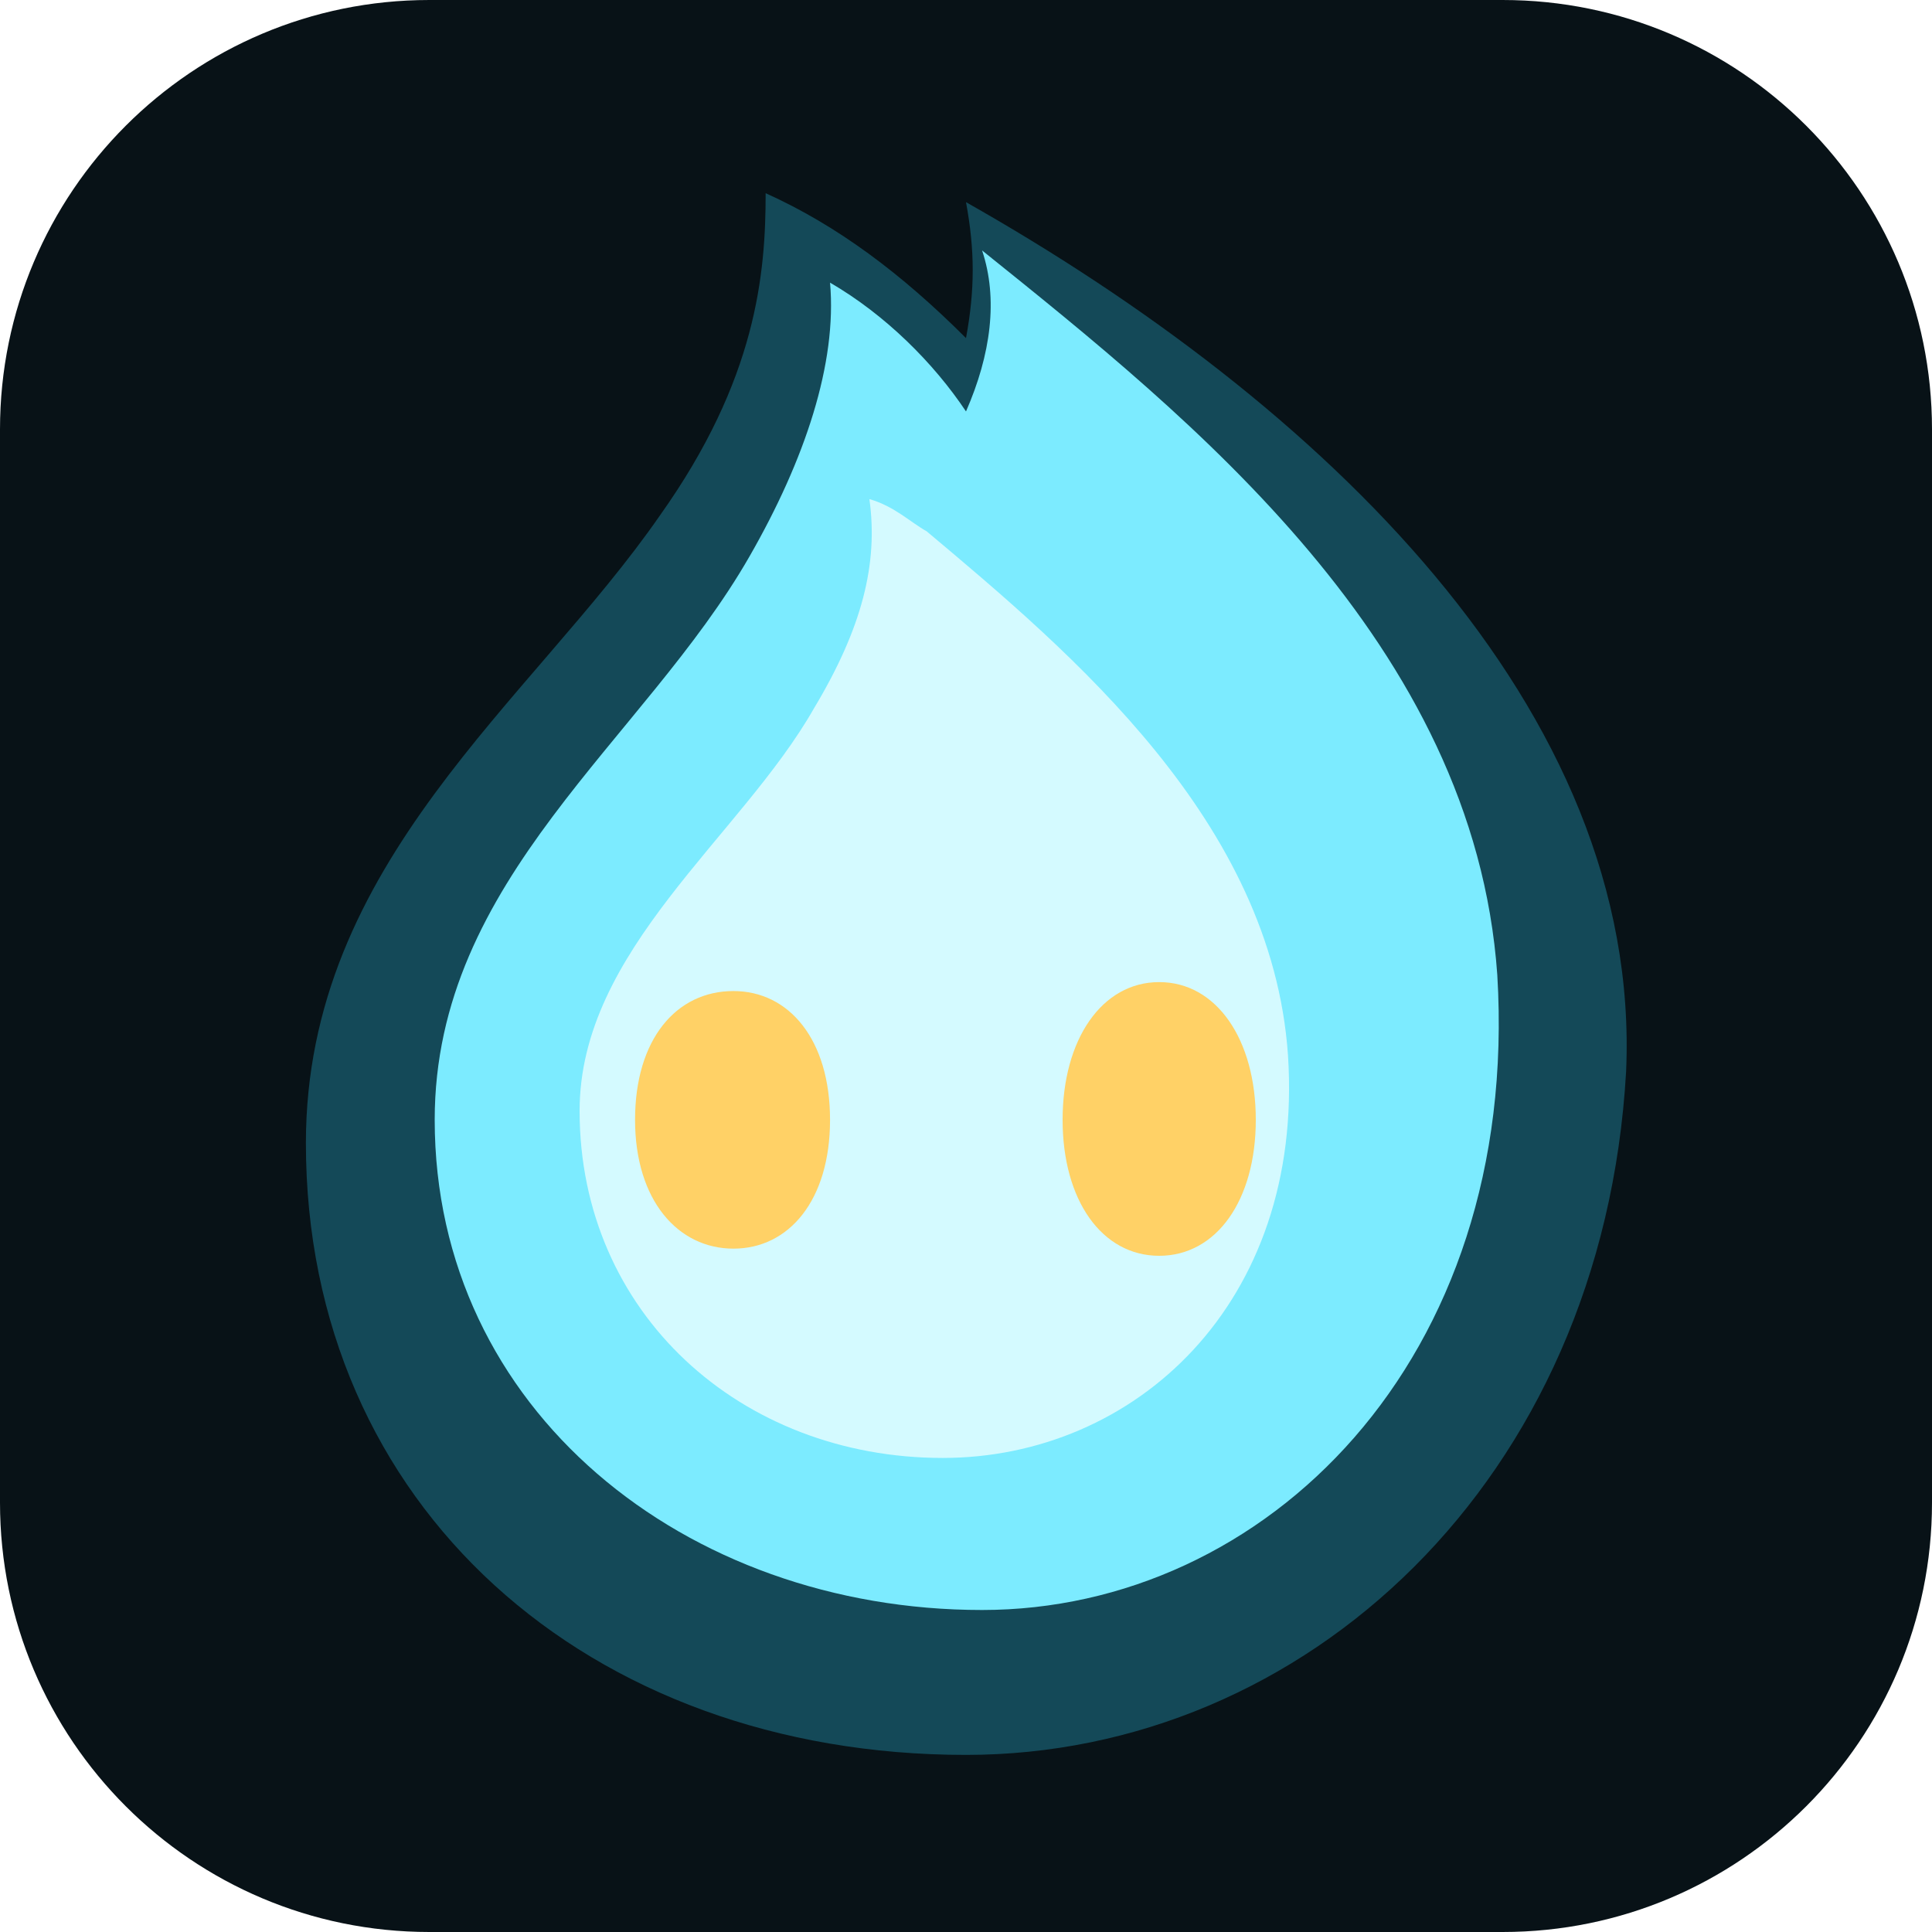
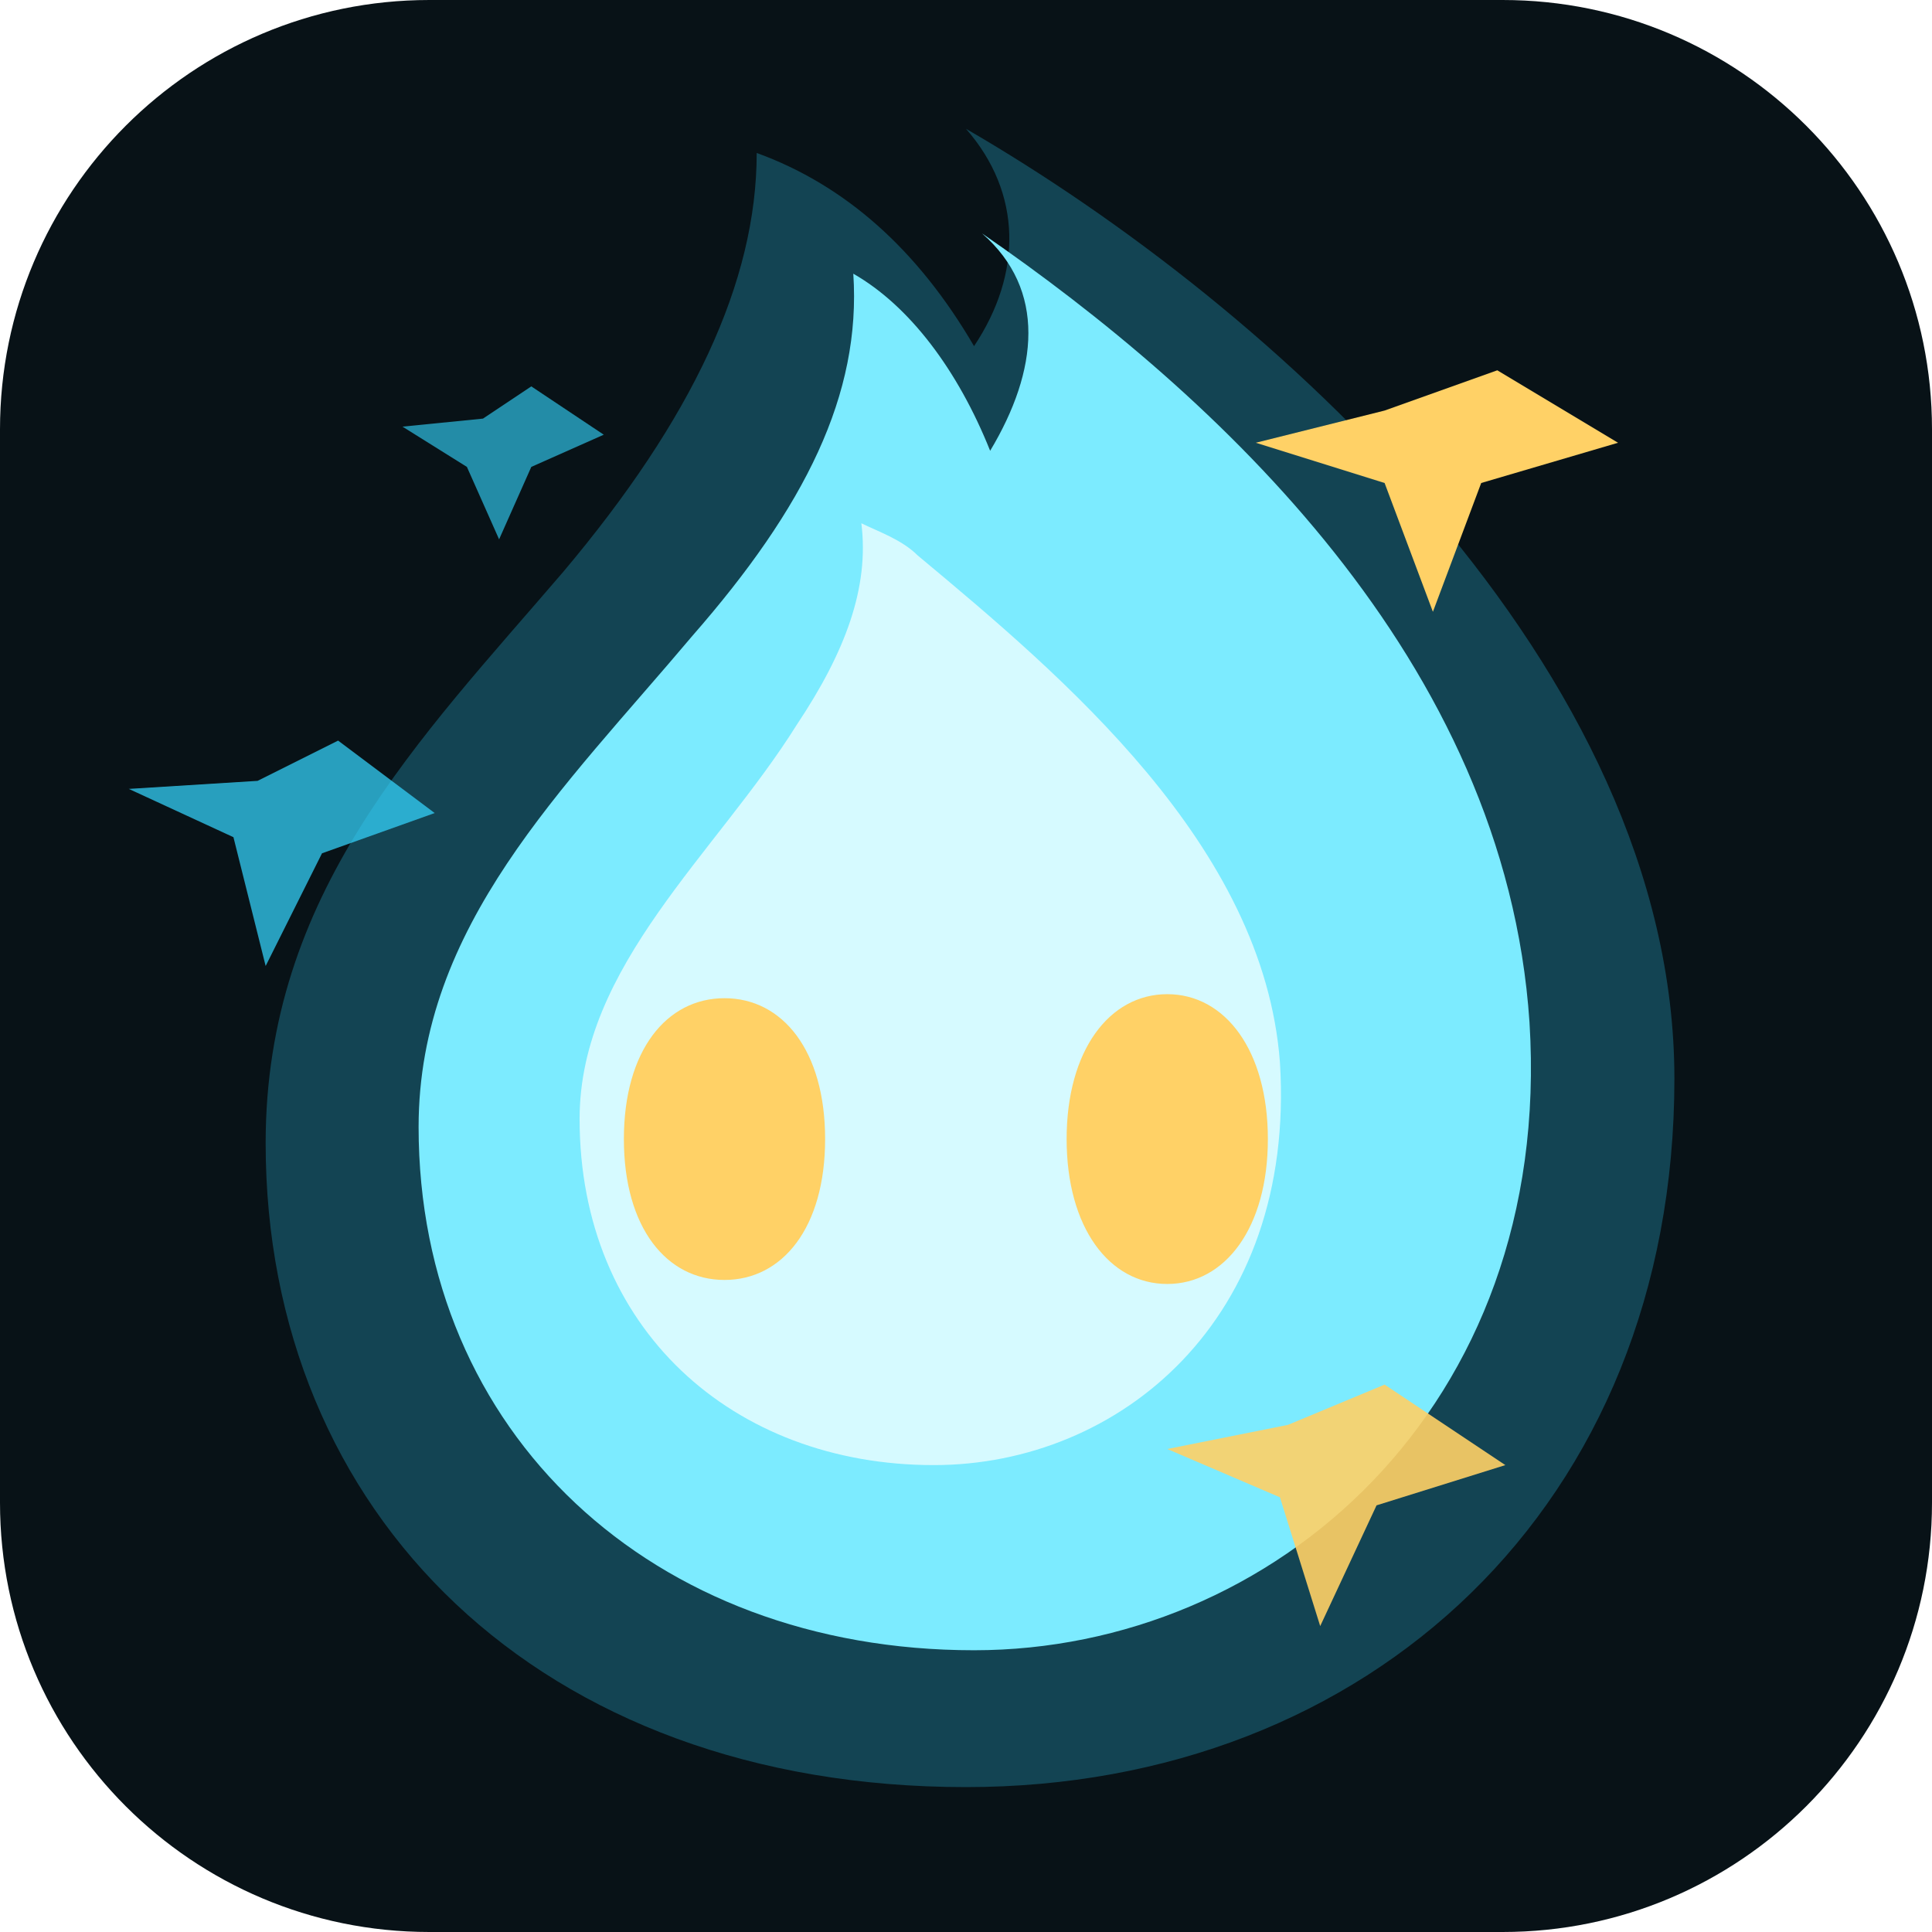
<svg xmlns="http://www.w3.org/2000/svg" viewBox="0 0 108 108" role="img" aria-label="Miyo will-o-wisp mark">
  <rect width="108" height="108" rx="24" fill="#081217" />
-   <path fill="#35D6FF" fill-opacity=".28" d="M54 11.3c19.8 11.2 37.8 28.3 36.9 48.6-1.3 22.9-18 38.2-36.9 38.2-21.1 0-36.9-13.9-36.9-34.2 0-15.7 12.6-24.7 19.8-35.1 5.4-7.6 5.9-13.5 5.9-18 4 1.8 7.6 4.5 11.2 8.1.5-2.7.5-4.9 0-7.6Z" />
-   <path fill="#7CEBFF" d="M54.9 14c11.7 9.4 27.5 22 28.8 40.5C85 76.1 70.7 90 54.9 90 38.3 90 24.3 78.8 24.3 62.6c0-13.5 11.7-21.2 17.6-31.5 3.1-5.4 4.9-10.8 4.5-15.3 3.1 1.8 5.8 4.5 7.6 7.2 1.4-3.2 1.8-6.3.9-9Z" />
-   <path fill="#E8FDFF" fill-opacity=".82" d="M51.8 29.7C59.9 36.5 71.1 45.9 72 59c.9 13.9-8.6 22.5-19.3 22.5-11.3 0-20.3-8.1-20.3-19.4 0-9 9-15.3 13.1-22.5 2.7-4.5 3.6-8.1 3.1-11.7 1.4.4 2.3 1.3 3.2 1.8Z" />
-   <path fill="#FFD166" d="M41 55.4c3.1 0 5.4 2.7 5.4 7.2s-2.3 7.2-5.4 7.2-5.5-2.7-5.5-7.2 2.3-7.2 5.5-7.2ZM64.8 54.9c3.2 0 5.4 3.2 5.4 7.7s-2.2 7.6-5.4 7.6-5.4-3.1-5.4-7.6 2.2-7.7 5.4-7.7Z" />
+   <g transform="scale(4.5)">
+     <path fill="#35D6FF" fill-opacity=".26" d="M12 1.6c3.8 2.2 8.8 6.7 8.8 11.8 0 5.3-3.8 8.8-8.8 8.8-5.3 0-8.7-3.4-8.7-8 0-3.1 1.9-5 3.7-7.1 1.6-1.9 2.4-3.6 2.4-5.2 1.1.4 2 1.2 2.7 2.4.6-.9.6-1.9-.1-2.7Z" />
+     <path fill="#7CEBFF" d="M12.2 2.9c2.9 2 6.5 5.3 6.8 9.8.3 4.8-3.2 7.8-6.9 7.8-4 0-6.9-2.7-6.9-6.5 0-2.5 1.8-4.2 3.4-6.1 1.4-1.6 2.1-3 2-4.5.7.4 1.3 1.2 1.7 2.2.6-1 .7-2-.1-2.7Z" />
+     <path fill="#E8FDFF" fill-opacity=".84" d="M11.4 6.9c1.8 1.5 4.3 3.6 4.5 6.3.2 3.2-2 5-4.3 5-2.5 0-4.4-1.7-4.4-4.3 0-1.9 1.7-3.3 2.7-4.9.6-.9.9-1.7.8-2.5.2.1.5.2.7.4Z" />
+     <path fill="#FFD166" d="M9 12.4c.72 0 1.25.65 1.25 1.75S9.72 15.9 9 15.9s-1.25-.65-1.25-1.75S8.28 12.4 9 12.4ZM14.5 12.35c.72 0 1.25.7 1.25 1.8s-.53 1.8-1.25 1.8-1.25-.7-1.25-1.8.53-1.8 1.25-1.8Z" />
+     <path fill="#FFD166" d="M18.6 4.6 20.1 5.5 18.4 6 17.8 7.6 17.2 6 15.6 5.5 17.2 5.1Z" />
+     <path fill="#35D6FF" fill-opacity=".72" d="M4.2 9.2 5.4 10.1 4 10.6 3.3 12 2.9 10.4 1.6 9.8 3.2 9.7Z" />
+     <path fill="#FFD166" fill-opacity=".9" d="M17.2 17.2 18.7 18.2 17.1 18.7 16.4 20.2 15.9 18.6 14.5 18 16 17.7Z" />
+     <path fill="#35D6FF" fill-opacity=".62" d="M6.6 4.8 7.5 5.4 6.6 5.8 6.2 6.7 5.8 5.8 5 5.3 6 5.2Z" />
+   </g>
</svg>
